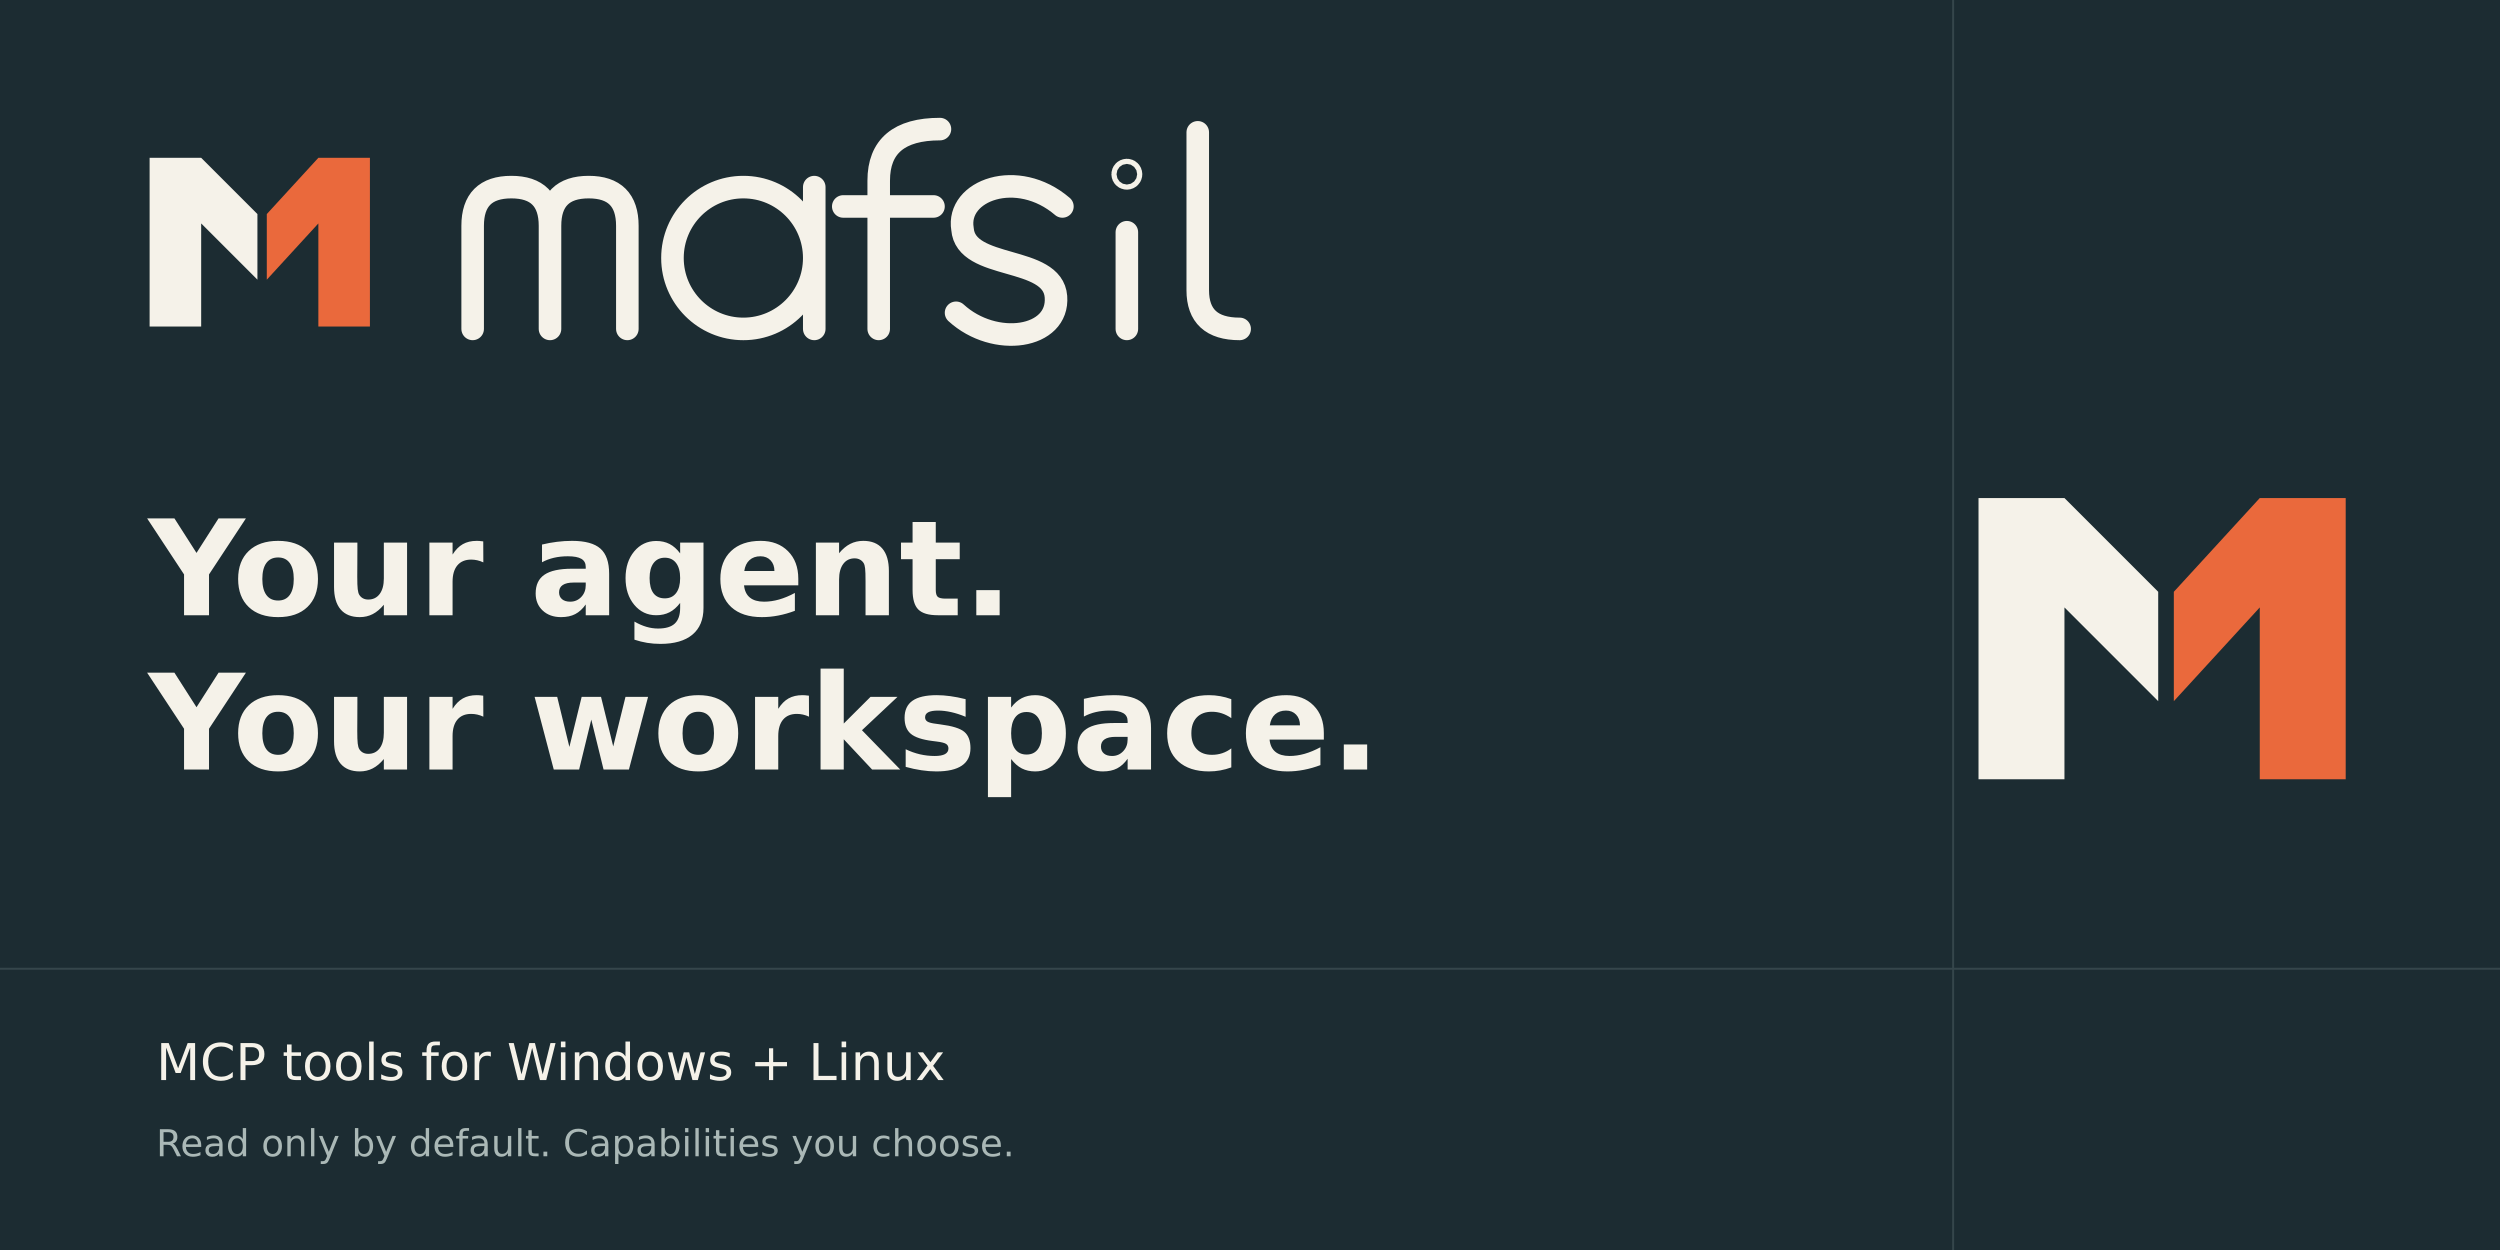
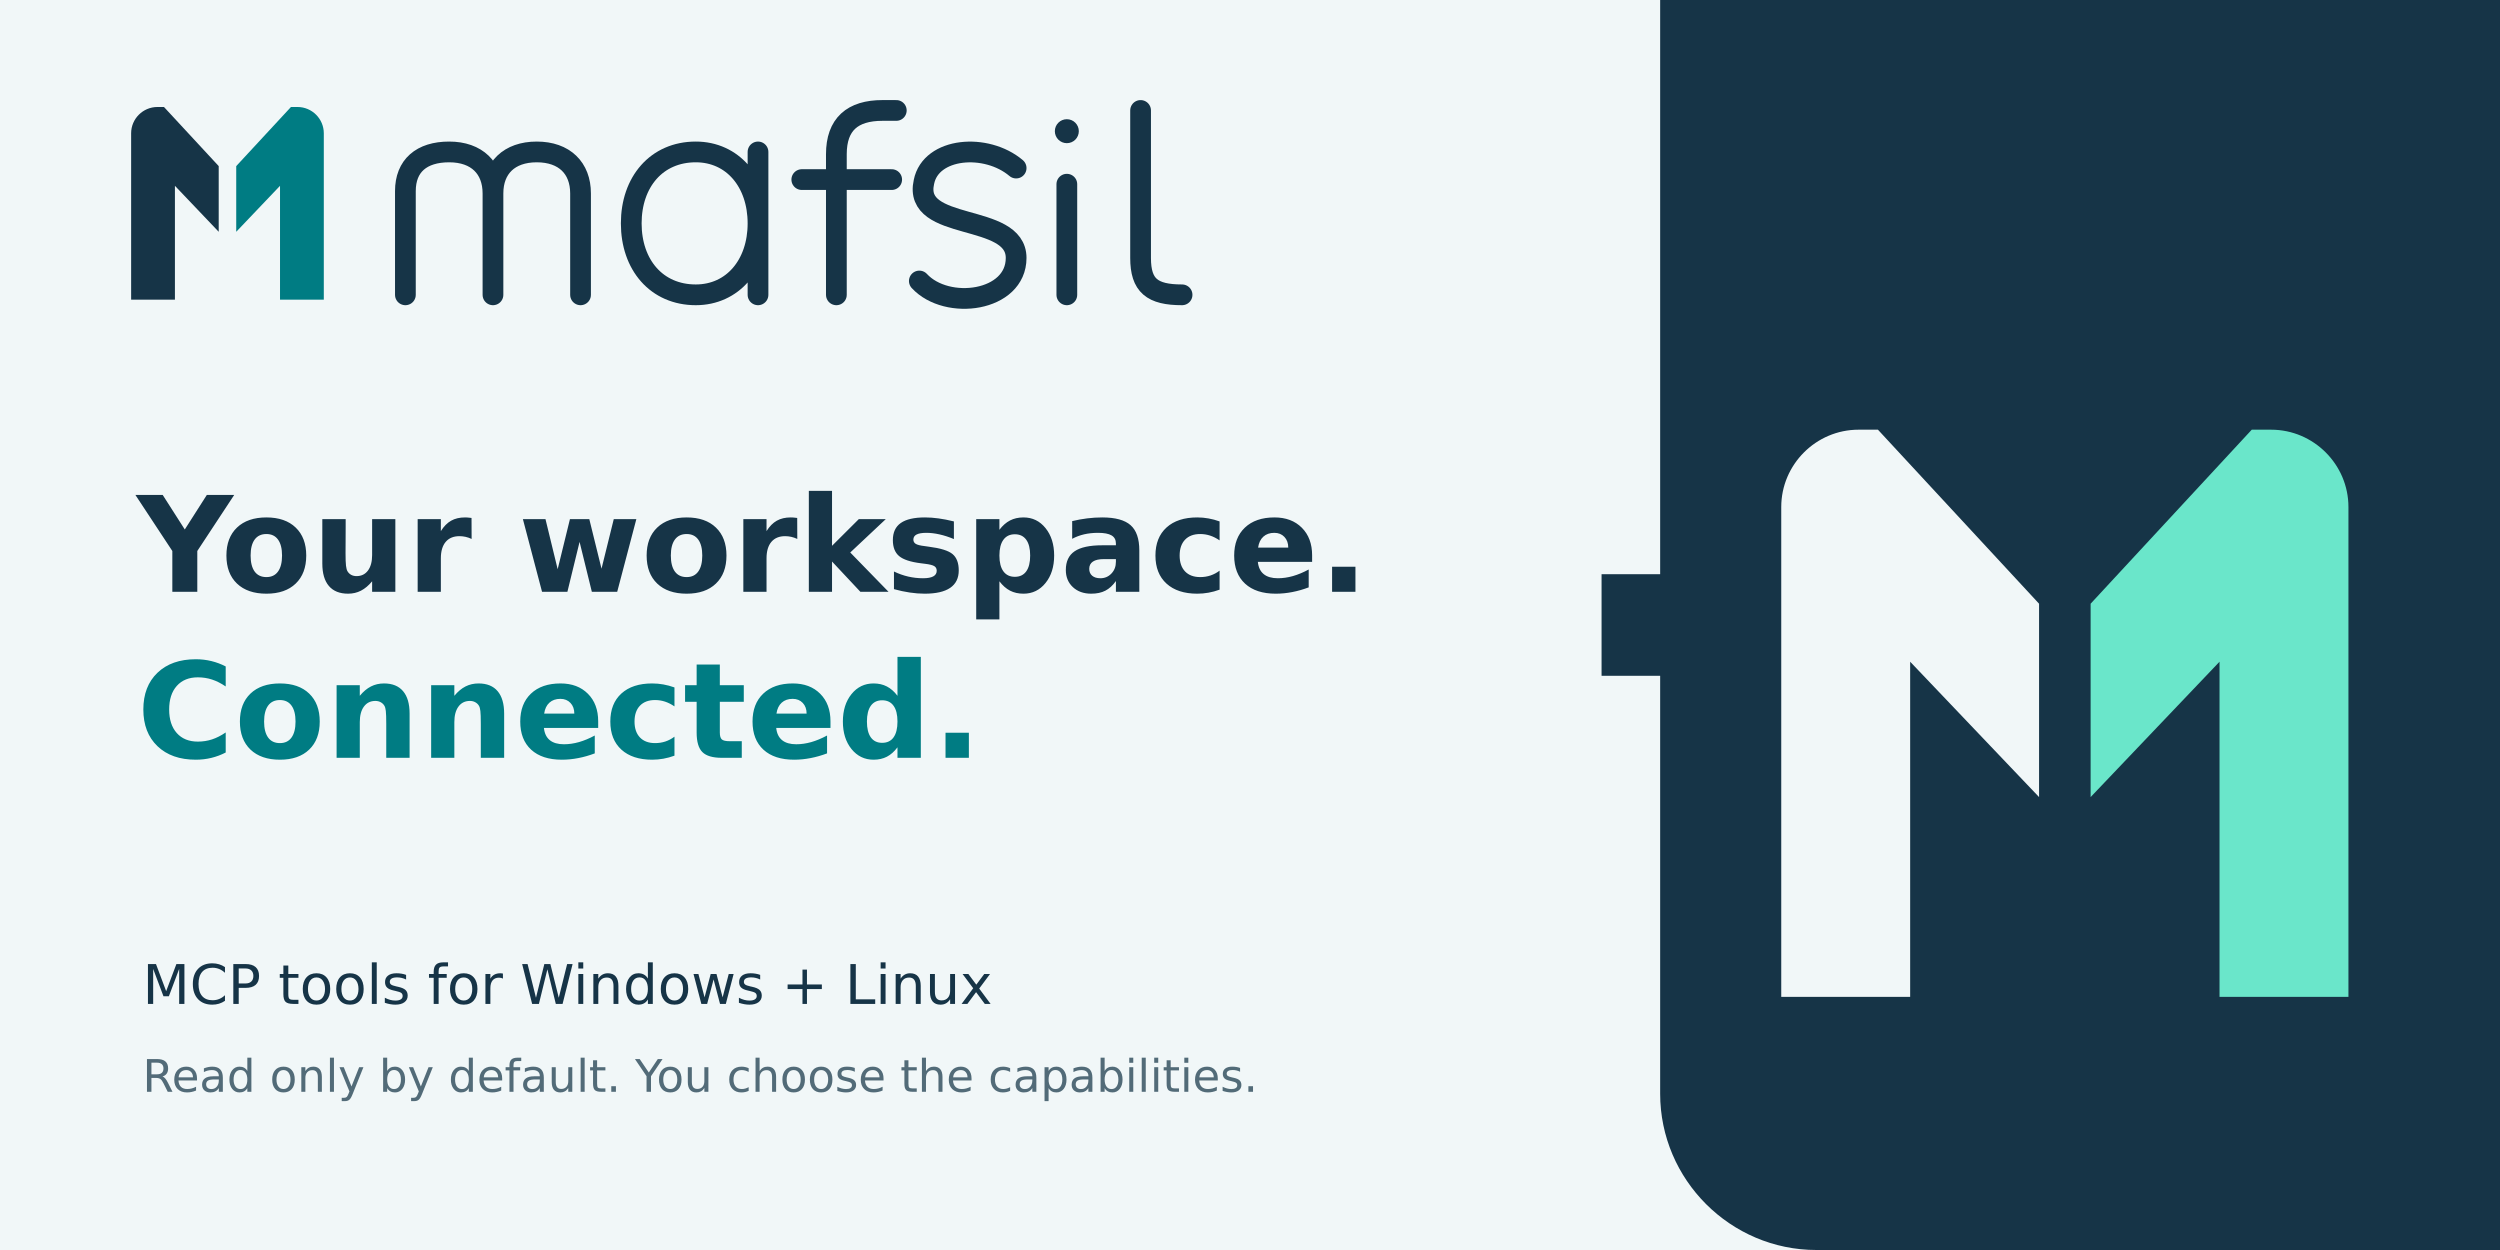
- <svg xmlns="http://www.w3.org/2000/svg" width="1280" height="640" viewBox="0 0 1280 640" role="img" aria-label="Mafsil — Your agent. Your workspace.">
-   <rect width="1280" height="640" fill="#1c2c32" />
-   <path d="M1000 0v640M0 496h1280" stroke="#35464b" />
-   <g transform="translate(55 52) scale(1.2)">
-     <path fill="#f5f2e9" d="M18 96V24h22l24 24v28L40 52v44z" />
-     <path fill="#ea693c" d="M68 48l22-24h22v72H90V52L68 76z" />
+ <svg xmlns="http://www.w3.org/2000/svg" width="1280" height="640" viewBox="0 0 1280 640" role="img" aria-label="Mafsil — Your workspace. Connected.">
+   <rect x="0" y="0" width="1280" height="640" rx="0" fill="#F1F7F8" />
+   <path d="M878 0H1280V640H930C886 640 850 604 850 560V346H820V294H850V0Z" fill="#163447" />
+   <g transform="translate(40 30) scale(0.59)">
+     <g transform="translate(8 4) scale(1.9)">
+       <path d="M20 108V32C20 25.4 25.4 20 32 20H35L60 47V77L40 56V108Z" fill="#163447" />
+       <path d="M20 108V32C20 25.4 25.4 20 32 20H35L60 47V77L40 56V108Z" transform="translate(128 0) scale(-1 1)" fill="#007C83" />
+     </g>
+     <g transform="translate(274 45) scale(2)">
+       <g fill="none" stroke="#163447" stroke-width="9" stroke-linecap="round" stroke-linejoin="round">
+         <path d="M5 80V35C5 24 12 18 24 18C36 18 43 25 43 36V80M43 36C43 25 50 18 62 18C74 18 81 25 81 36V80" />
+         <path d="M158 49C158 31 147 18 131 18C114 18 103 31 103 49C103 67 114 80 131 80C147 80 158 67 158 49M158 18V80" />
+         <path d="M192 80V19C192 6 199 0 212 0H218M177 30H216" />
+         <path d="M270 25C257 14 233 16 230 31C225 53 270 44 270 64C270 83 240 87 228 74" />
+         <path d="M292 32V80" />
+         <path d="M324 0V64C324 76 329 80 342 80" />
+       </g>
+       <circle cx="292" cy="9" r="5.2" fill="#163447" />
+     </g>
  </g>
-   <g transform="translate(242 76) scale(1.65)" fill="none" stroke="#f5f2e9" stroke-width="7" stroke-linecap="round" stroke-linejoin="round">
-     <path d="M0 56V24Q0 12 12 12Q24 12 24 24V56M24 24Q24 12 36 12Q48 12 48 24V56 M106 12V56M106 34a22 22 0 1 0-44 0a22 22 0 1 0 44 0 M126 56V10Q126-6 145-6M115 18H143 M183 18C169 6 150 13 152 25C153 38 180 33 181 46C182 59 162 62 150 51 M203 26V56 M225-5V44Q225 56 238 56" />
-     <circle cx="203" cy="8" r="0.8" stroke-width="8" />
-   </g>
-   <text x="76" y="315" fill="#f5f2e9" font-family="Segoe UI,DejaVu Sans,sans-serif" font-size="68" font-weight="600">Your agent.</text>
-   <text x="76" y="394" fill="#f5f2e9" font-family="Segoe UI,DejaVu Sans,sans-serif" font-size="68" font-weight="600">Your workspace.</text>
-   <text x="80" y="553" fill="#f5f2e9" font-family="Segoe UI,DejaVu Sans,sans-serif" font-size="26" font-weight="400">MCP tools for Windows + Linux</text>
-   <text x="80" y="592" fill="#aab8b6" font-family="Segoe UI,DejaVu Sans,sans-serif" font-size="19" font-weight="400">Read only by default. Capabilities you choose.</text>
-   <g transform="translate(977 207) scale(2.0)">
-     <path fill="#f5f2e9" d="M18 96V24h22l24 24v28L40 52v44z" />
-     <path fill="#ea693c" d="M68 48l22-24h22v72H90V52L68 76z" />
+   <text x="70" y="303" font-family="Segoe UI,DejaVu Sans,sans-serif" font-size="68" font-weight="650" fill="#163447">Your workspace.</text>
+   <text x="70" y="388" font-family="Segoe UI,DejaVu Sans,sans-serif" font-size="68" font-weight="650" fill="#007C83">Connected.</text>
+   <text x="73" y="514" font-family="Segoe UI,DejaVu Sans,sans-serif" font-size="28" font-weight="500" fill="#163447">MCP tools for Windows + Linux</text>
+   <text x="73" y="559" font-family="Segoe UI,DejaVu Sans,sans-serif" font-size="23" font-weight="400" fill="#526B78">Read only by default. You choose the capabilities.</text>
+   <g transform="translate(846 154) scale(3.3)">
+     <path d="M20 108V32C20 25.4 25.4 20 32 20H35L60 47V77L40 56V108Z" fill="#F1F7F8" />
+     <path d="M20 108V32C20 25.4 25.4 20 32 20H35L60 47V77L40 56V108Z" transform="translate(128 0) scale(-1 1)" fill="#6AE6CA" />
  </g>
</svg>
